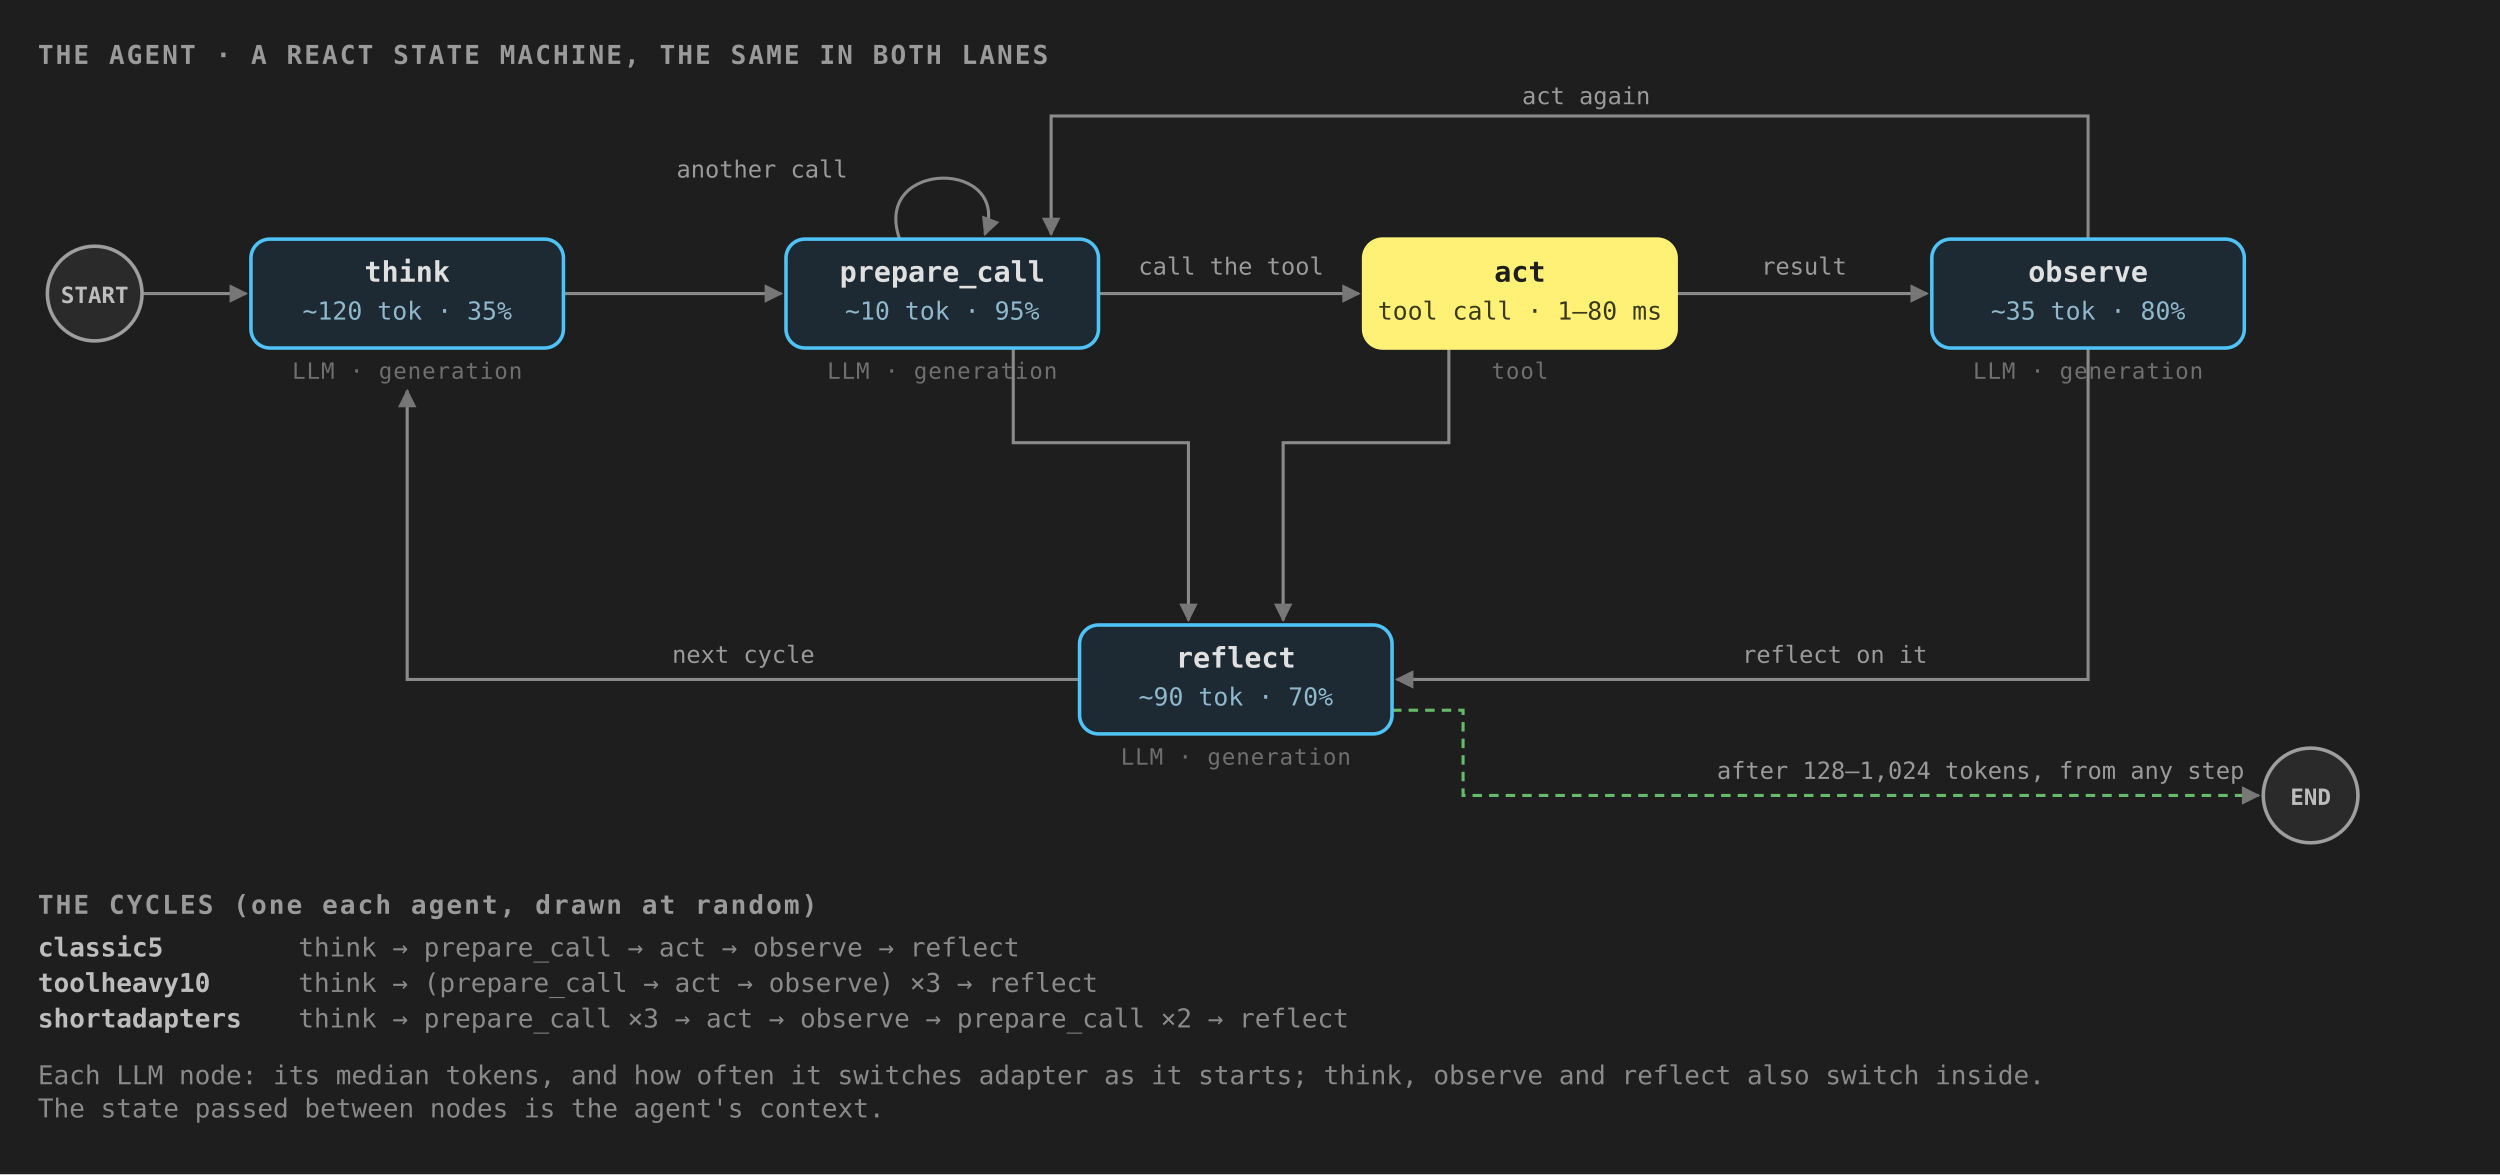
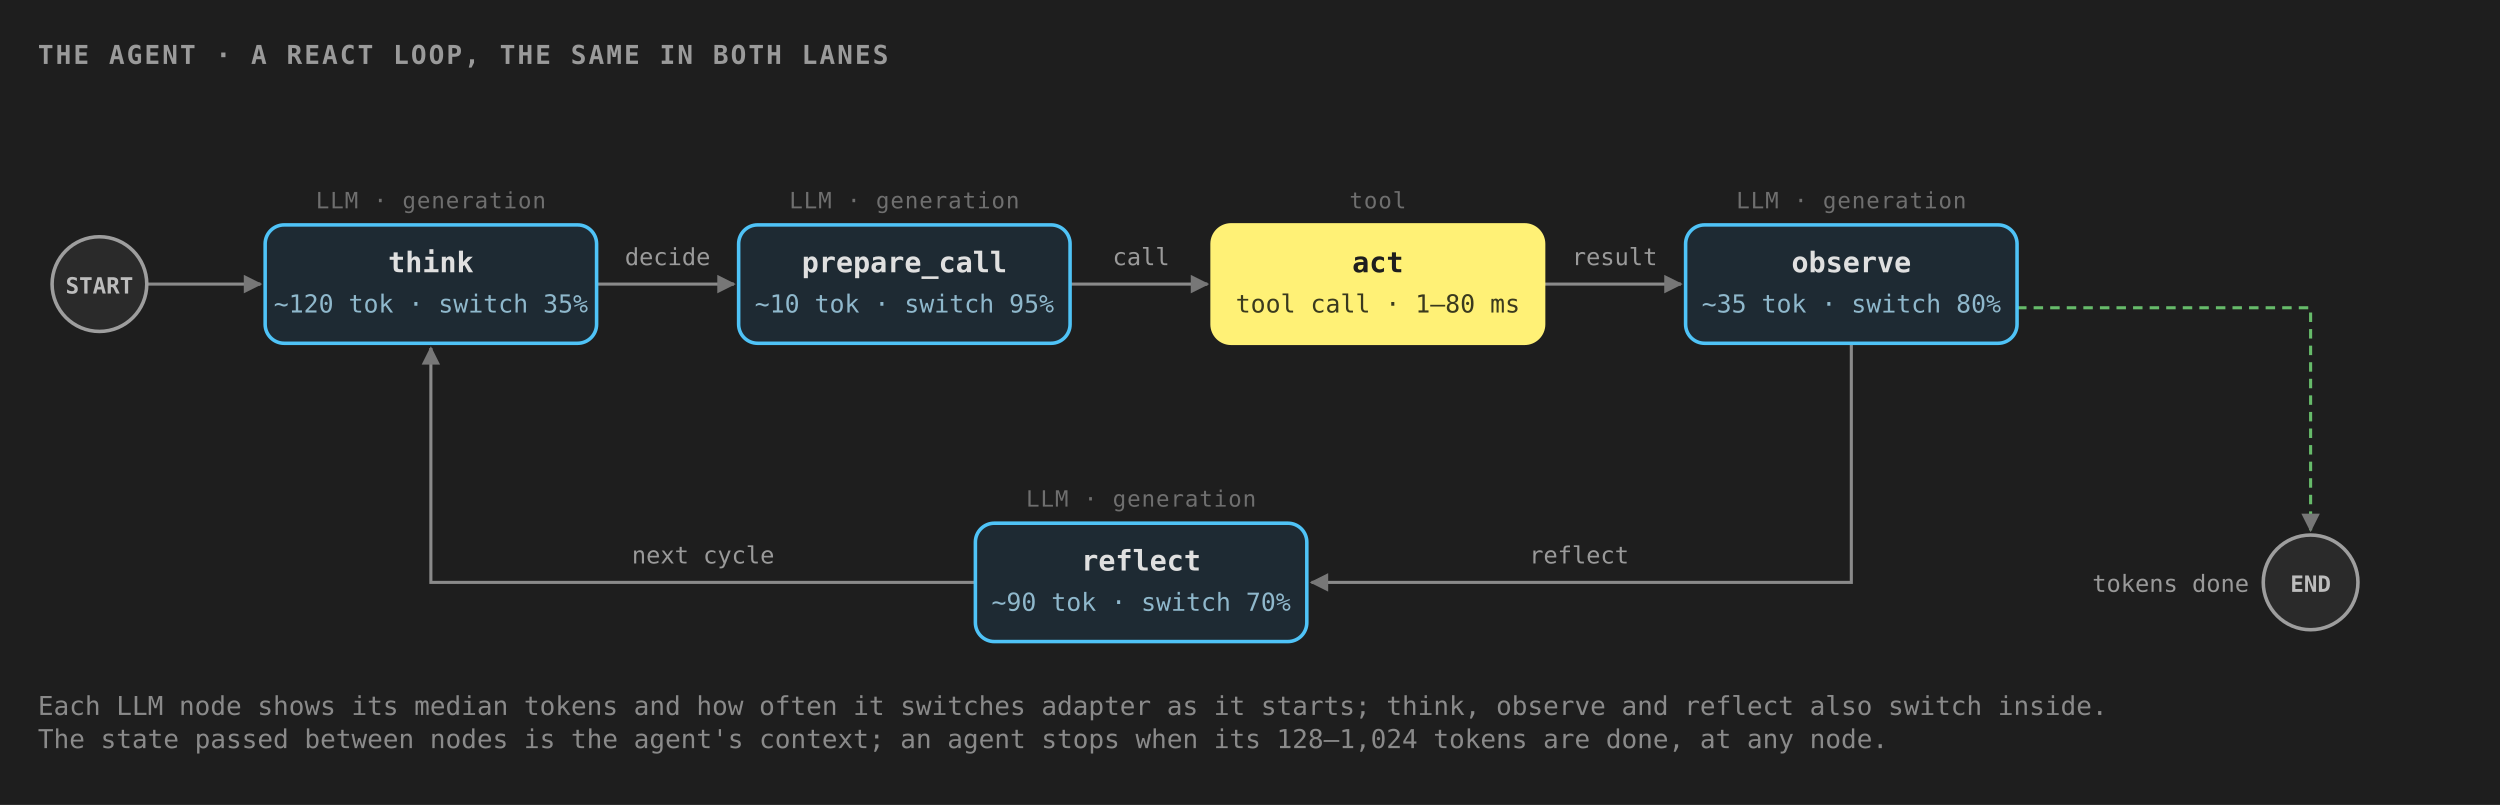
- <svg xmlns="http://www.w3.org/2000/svg" viewBox="-16 -16 1056 496" width="1056" height="496" role="img" aria-labelledby="dTitle-machine dDesc-machine">
+ <svg xmlns="http://www.w3.org/2000/svg" viewBox="-16 -16 1056 340" width="1056" height="340" role="img" aria-labelledby="dTitle-machine dDesc-machine">
  <defs>
    <marker id="dArrow-machine" viewBox="0 0 10 10" refX="9" refY="5" markerWidth="6" markerHeight="6" orient="auto">
      <path d="M0,0 L10,5 L0,10 z" fill="#777" />
    </marker>
  </defs>
  <style>
  text { font-family: 'IBM Plex Mono', Consolas, 'Cascadia Code', Monaco, monospace; }
  .d-h    { fill: #9a9a9a; font-size: 11px; font-weight: 700; letter-spacing: 0.08em; }
  .d-step { fill: #bdbdbd; font-size: 11px; font-weight: 600; }
  .d-lane { fill: #9cdcfe; font-size: 12px; font-weight: 600; }
  .d-chip { fill: #1e1e1e; font-size: 10px; }
  .d-lab  { fill: #cccccc; font-size: 11px; }
  .d-sub  { fill: #8a8a8a; font-size: 10.5px; }
  .d-note { fill: #8a8a8a; font-size: 11px; }
  .d-arrow, .d-rule { stroke: #666; stroke-width: 1; fill: none; }
  .d-node     { fill: #e0e0e0; font-size: 12px; font-weight: 600; }
  .d-node-sub { fill: #8fb8cc; font-size: 10.5px; }
  .d-node-tool     { fill: #1e1e1e; font-size: 12px; font-weight: 600; }
  .d-node-tool-sub { fill: #3a3a1e; font-size: 10.5px; }
  .d-node-tag { fill: #6f6f6f; font-size: 9.5px; letter-spacing: 0.04em; }
  .d-term     { fill: #2a2a2a; stroke: #9e9e9e; stroke-width: 1.5; }
  .d-term-lab { fill: #bdbdbd; font-size: 9.5px; font-weight: 700; }
  .d-edge     { stroke: #8a8a8a; stroke-width: 1.3; fill: none; }
  .d-edge-end { stroke-dasharray: 4 3; stroke: #66bb6a; }
  .d-edge-lab { fill: #9a9a9a; font-size: 10px; }
</style>
-   <rect x="-16" y="-16" width="1056" height="496" fill="#1e1e1e" />
-   <text x="0" y="11" class="d-h">THE AGENT · A REACT STATE MACHINE, THE SAME IN BOTH LANES</text>
-   <path d="M44,108 H88" class="d-edge" marker-end="url(#dArrow-machine)" />
-   <path d="M222,108 H314" class="d-edge" marker-end="url(#dArrow-machine)" />
-   <path d="M448,108 H558" class="d-edge" marker-end="url(#dArrow-machine)" />
-   <text x="504" y="100" class="d-edge-lab" text-anchor="middle">call the tool</text>
-   <path d="M692,108 H798" class="d-edge" marker-end="url(#dArrow-machine)" />
-   <text x="746" y="100" class="d-edge-lab" text-anchor="middle">result</text>
-   <path d="M364,85 C352,51 412,51 400,83" class="d-edge" marker-end="url(#dArrow-machine)" />
-   <text x="342" y="59" class="d-edge-lab" text-anchor="end">another call</text>
-   <path d="M866,85 V33 H428 V83" class="d-edge" marker-end="url(#dArrow-machine)" />
-   <text x="654" y="28" class="d-edge-lab" text-anchor="middle">act again</text>
-   <path d="M866,131 V271 H574" class="d-edge" marker-end="url(#dArrow-machine)" />
-   <text x="759" y="264" class="d-edge-lab" text-anchor="middle">reflect on it</text>
-   <path d="M596,131 V171 H526 V246" class="d-edge" marker-end="url(#dArrow-machine)" />
-   <path d="M412,131 V171 H486 V246" class="d-edge" marker-end="url(#dArrow-machine)" />
-   <path d="M440,271 H156 V149" class="d-edge" marker-end="url(#dArrow-machine)" />
-   <text x="298" y="264" class="d-edge-lab" text-anchor="middle">next cycle</text>
-   <path d="M572,284 H602 V320 H938" class="d-edge d-edge-end" marker-end="url(#dArrow-machine)" />
-   <text x="932" y="313" class="d-edge-lab" text-anchor="end">after 128–1,024 tokens, from any step</text>
+   <rect x="-16" y="-16" width="1056" height="340" fill="#1e1e1e" />
+   <text x="0" y="11" class="d-h">THE AGENT · A REACT LOOP, THE SAME IN BOTH LANES</text>
+   <path d="M46,104 H94" class="d-edge" marker-end="url(#dArrow-machine)" />
+   <path d="M236,104 H294" class="d-edge" marker-end="url(#dArrow-machine)" />
+   <text x="266" y="96" class="d-edge-lab" text-anchor="middle">decide</text>
+   <path d="M436,104 H494" class="d-edge" marker-end="url(#dArrow-machine)" />
+   <text x="466" y="96" class="d-edge-lab" text-anchor="middle">call</text>
+   <path d="M636,104 H694" class="d-edge" marker-end="url(#dArrow-machine)" />
+   <text x="666" y="96" class="d-edge-lab" text-anchor="middle">result</text>
+   <path d="M766,129 V230 H538" class="d-edge" marker-end="url(#dArrow-machine)" />
+   <text x="651" y="222" class="d-edge-lab" text-anchor="middle">reflect</text>
+   <path d="M396,230 H166 V131" class="d-edge" marker-end="url(#dArrow-machine)" />
+   <text x="281" y="222" class="d-edge-lab" text-anchor="middle">next cycle</text>
+   <path d="M836,114 H960 V208" class="d-edge d-edge-end" marker-end="url(#dArrow-machine)" />
+   <text x="934" y="234" class="d-edge-lab" text-anchor="end">tokens done</text>
  <g>
-     <circle cx="24" cy="108" r="20" class="d-term" />
-     <text x="24" y="112" class="d-term-lab" text-anchor="middle">START</text>
+     <circle cx="26" cy="104" r="20" class="d-term" />
+     <text x="26" y="108" class="d-term-lab" text-anchor="middle">START</text>
  </g>
  <g>
-     <rect x="90" y="85" width="132" height="46" rx="8" fill="#1e2a33" stroke="#4fc3f7" stroke-width="1.5" />
-     <text x="156" y="103" class="d-node" text-anchor="middle">think</text>
-     <text x="156" y="119" class="d-node-sub" text-anchor="middle">~120 tok · 35%</text>
+     <rect x="96" y="79" width="140" height="50" rx="8" fill="#1e2a33" stroke="#4fc3f7" stroke-width="1.5" />
+     <text x="166" y="99" class="d-node" text-anchor="middle">think</text>
+     <text x="166" y="116" class="d-node-sub" text-anchor="middle">~120 tok · switch 35%</text>
  </g>
-   <text x="156" y="144" class="d-node-tag" text-anchor="middle">LLM · generation</text>
+   <text x="166" y="72" class="d-node-tag" text-anchor="middle">LLM · generation</text>
  <g>
-     <rect x="316" y="85" width="132" height="46" rx="8" fill="#1e2a33" stroke="#4fc3f7" stroke-width="1.5" />
-     <text x="382" y="103" class="d-node" text-anchor="middle">prepare_call</text>
-     <text x="382" y="119" class="d-node-sub" text-anchor="middle">~10 tok · 95%</text>
+     <rect x="296" y="79" width="140" height="50" rx="8" fill="#1e2a33" stroke="#4fc3f7" stroke-width="1.5" />
+     <text x="366" y="99" class="d-node" text-anchor="middle">prepare_call</text>
+     <text x="366" y="116" class="d-node-sub" text-anchor="middle">~10 tok · switch 95%</text>
  </g>
-   <text x="382" y="144" class="d-node-tag" text-anchor="middle">LLM · generation</text>
+   <text x="366" y="72" class="d-node-tag" text-anchor="middle">LLM · generation</text>
  <g>
-     <rect x="560" y="85" width="132" height="46" rx="8" fill="#fff176" stroke="#fff176" stroke-width="1.5" />
-     <text x="626" y="103" class="d-node-tool" text-anchor="middle">act</text>
-     <text x="626" y="119" class="d-node-tool-sub" text-anchor="middle">tool call · 1–80 ms</text>
+     <rect x="496" y="79" width="140" height="50" rx="8" fill="#fff176" stroke="#fff176" stroke-width="1.5" />
+     <text x="566" y="99" class="d-node-tool" text-anchor="middle">act</text>
+     <text x="566" y="116" class="d-node-tool-sub" text-anchor="middle">tool call · 1–80 ms</text>
  </g>
-   <text x="626" y="144" class="d-node-tag" text-anchor="middle">tool</text>
+   <text x="566" y="72" class="d-node-tag" text-anchor="middle">tool</text>
  <g>
-     <rect x="800" y="85" width="132" height="46" rx="8" fill="#1e2a33" stroke="#4fc3f7" stroke-width="1.5" />
-     <text x="866" y="103" class="d-node" text-anchor="middle">observe</text>
-     <text x="866" y="119" class="d-node-sub" text-anchor="middle">~35 tok · 80%</text>
+     <rect x="696" y="79" width="140" height="50" rx="8" fill="#1e2a33" stroke="#4fc3f7" stroke-width="1.5" />
+     <text x="766" y="99" class="d-node" text-anchor="middle">observe</text>
+     <text x="766" y="116" class="d-node-sub" text-anchor="middle">~35 tok · switch 80%</text>
  </g>
-   <text x="866" y="144" class="d-node-tag" text-anchor="middle">LLM · generation</text>
+   <text x="766" y="72" class="d-node-tag" text-anchor="middle">LLM · generation</text>
  <g>
-     <rect x="440" y="248" width="132" height="46" rx="8" fill="#1e2a33" stroke="#4fc3f7" stroke-width="1.5" />
-     <text x="506" y="266" class="d-node" text-anchor="middle">reflect</text>
-     <text x="506" y="282" class="d-node-sub" text-anchor="middle">~90 tok · 70%</text>
+     <rect x="396" y="205" width="140" height="50" rx="8" fill="#1e2a33" stroke="#4fc3f7" stroke-width="1.5" />
+     <text x="466" y="225" class="d-node" text-anchor="middle">reflect</text>
+     <text x="466" y="242" class="d-node-sub" text-anchor="middle">~90 tok · switch 70%</text>
  </g>
-   <text x="506" y="307" class="d-node-tag" text-anchor="middle">LLM · generation</text>
+   <text x="466" y="198" class="d-node-tag" text-anchor="middle">LLM · generation</text>
  <g>
-     <circle cx="960" cy="320" r="20" class="d-term" />
-     <text x="960" y="324" class="d-term-lab" text-anchor="middle">END</text>
+     <circle cx="960" cy="230" r="20" class="d-term" />
+     <text x="960" y="234" class="d-term-lab" text-anchor="middle">END</text>
  </g>
-   <text x="0" y="370" class="d-h">THE CYCLES (one each agent, drawn at random)</text>
-   <text x="0" y="388" class="d-step">classic5</text>
-   <text x="110" y="388" class="d-note">think → prepare_call → act → observe → reflect</text>
-   <text x="0" y="403" class="d-step">toolheavy10</text>
-   <text x="110" y="403" class="d-note">think → (prepare_call → act → observe) ×3 → reflect</text>
-   <text x="0" y="418" class="d-step">shortadapters</text>
-   <text x="110" y="418" class="d-note">think → prepare_call ×3 → act → observe → prepare_call ×2 → reflect</text>
-   <text x="0" y="442" class="d-note">Each LLM node: its median tokens, and how often it switches adapter as it starts; think, observe and reflect also switch inside.</text>
-   <text x="0" y="456" class="d-note">The state passed between nodes is the agent's context.</text>
+   <text x="0" y="286" class="d-note">Each LLM node shows its median tokens and how often it switches adapter as it starts; think, observe and reflect also switch inside.</text>
+   <text x="0" y="300" class="d-note">The state passed between nodes is the agent's context; an agent stops when its 128–1,024 tokens are done, at any node.</text>
</svg>
